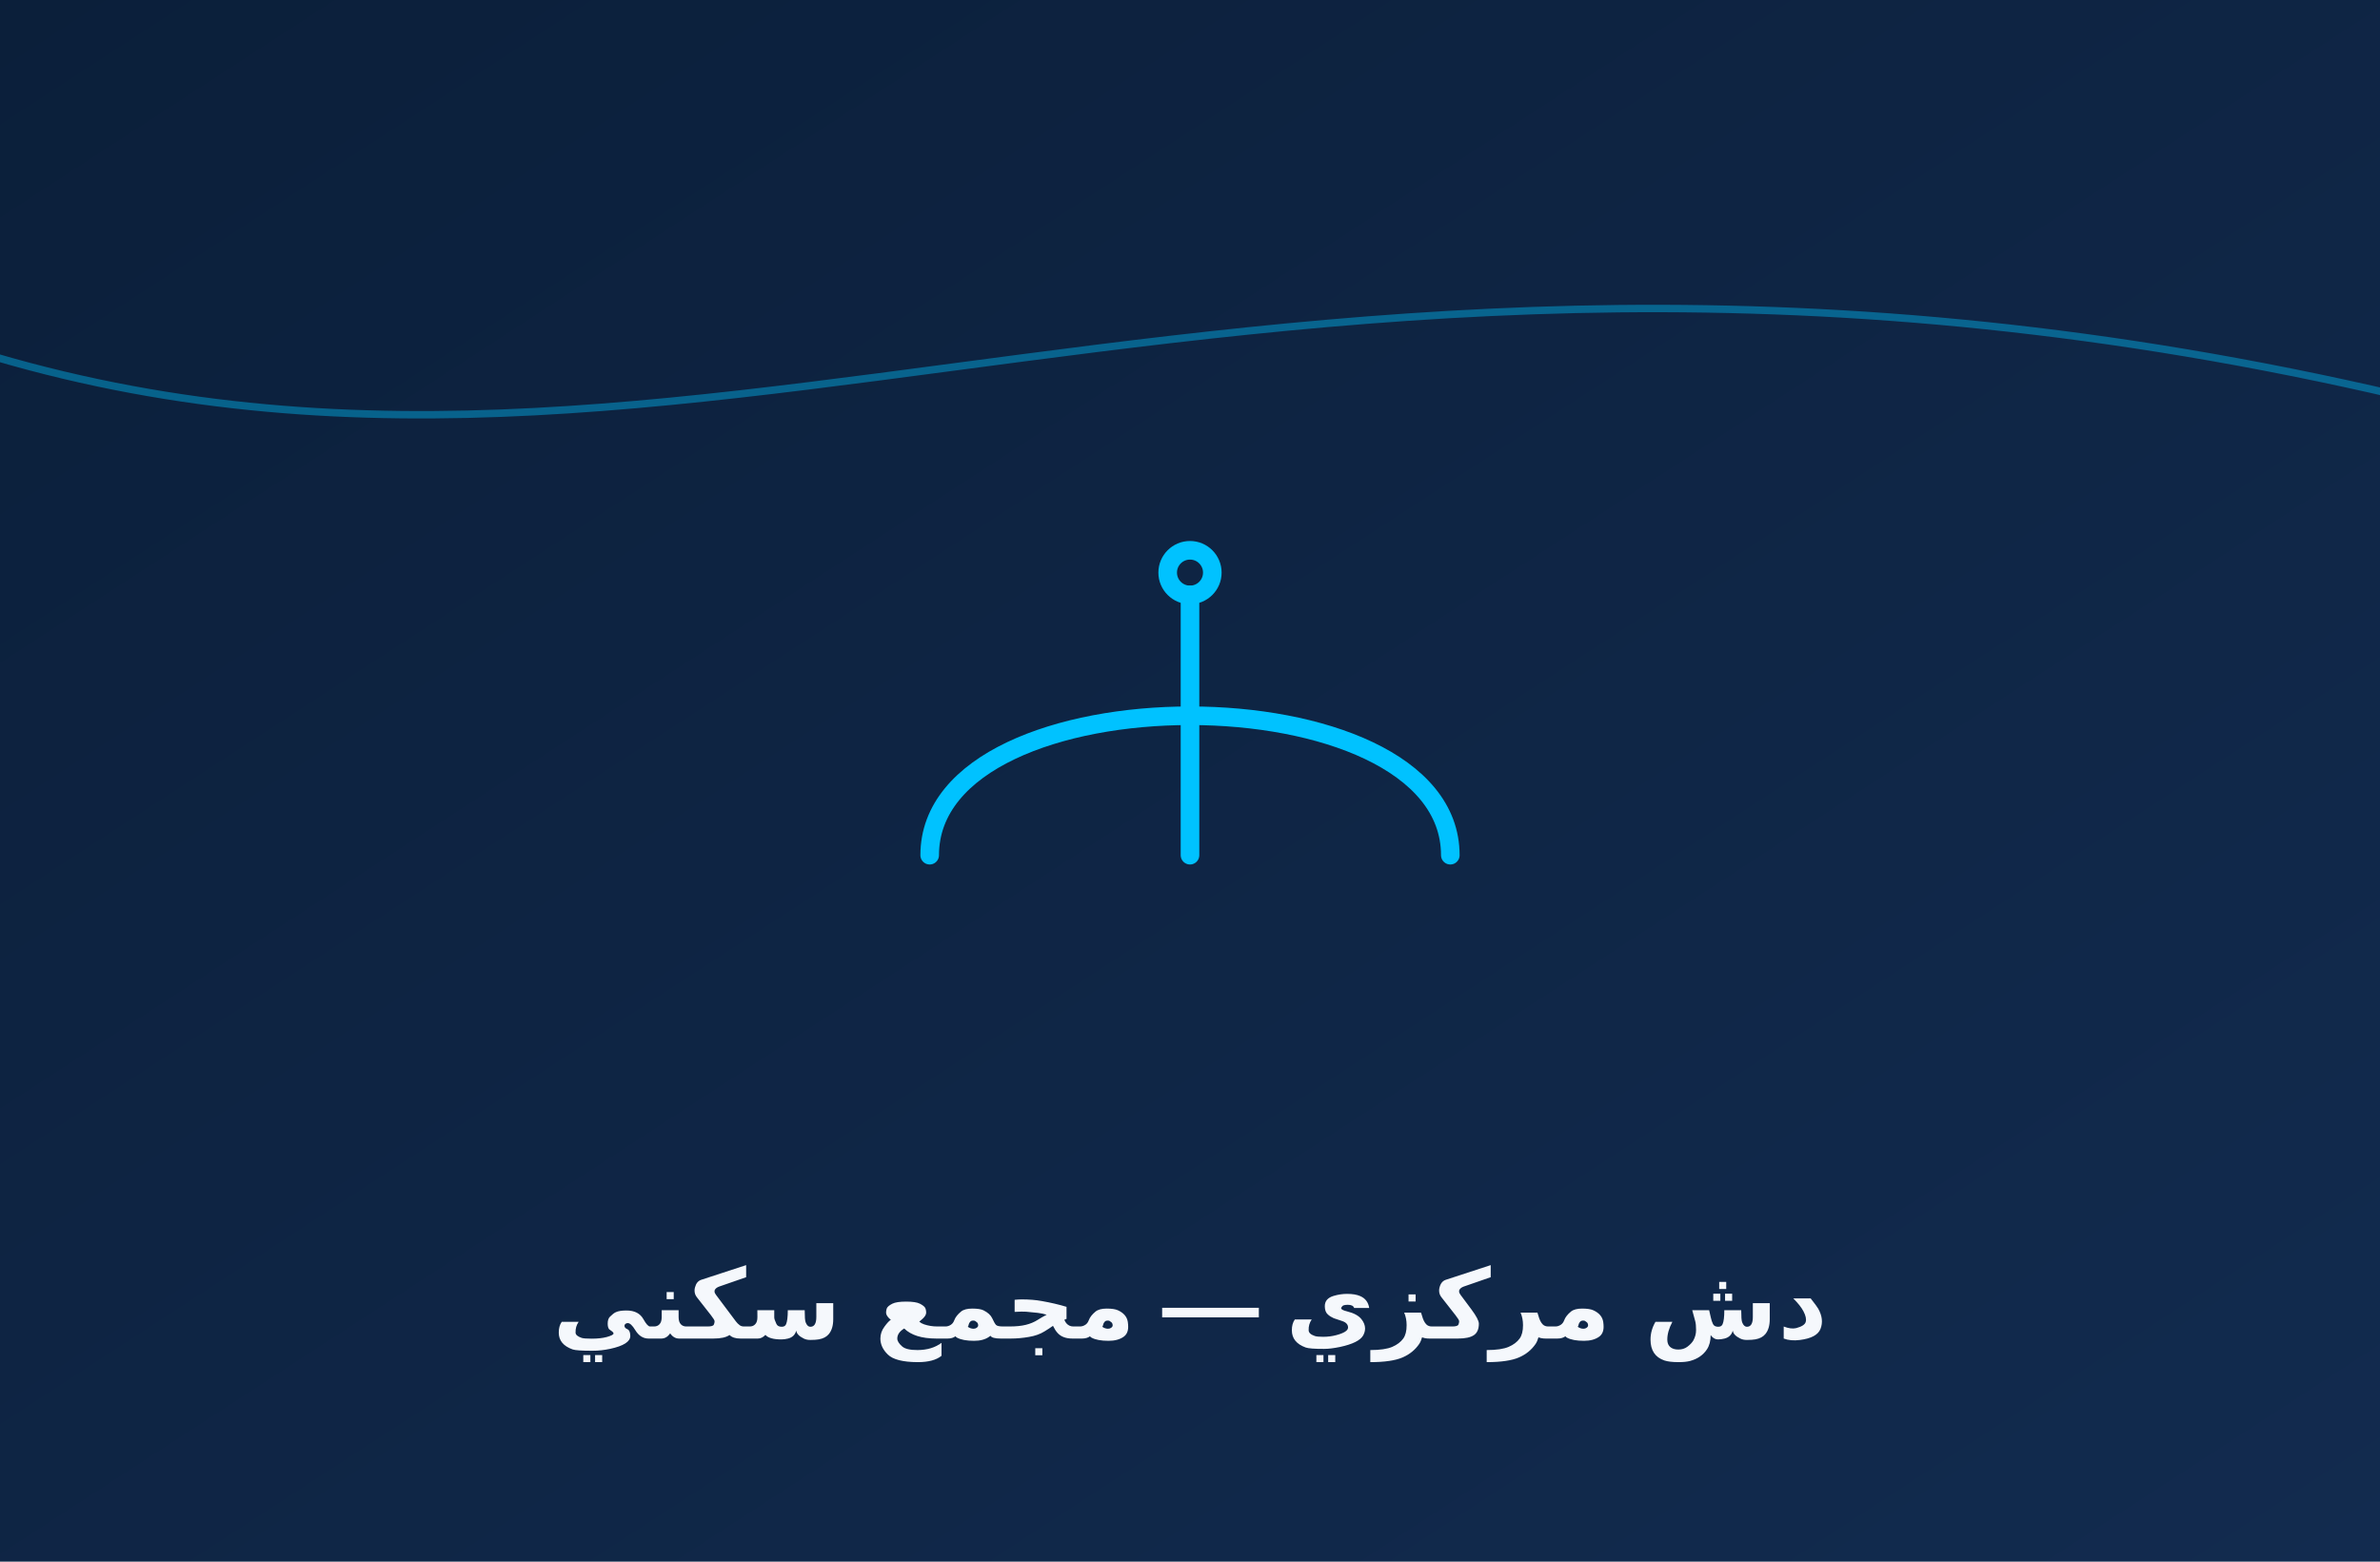
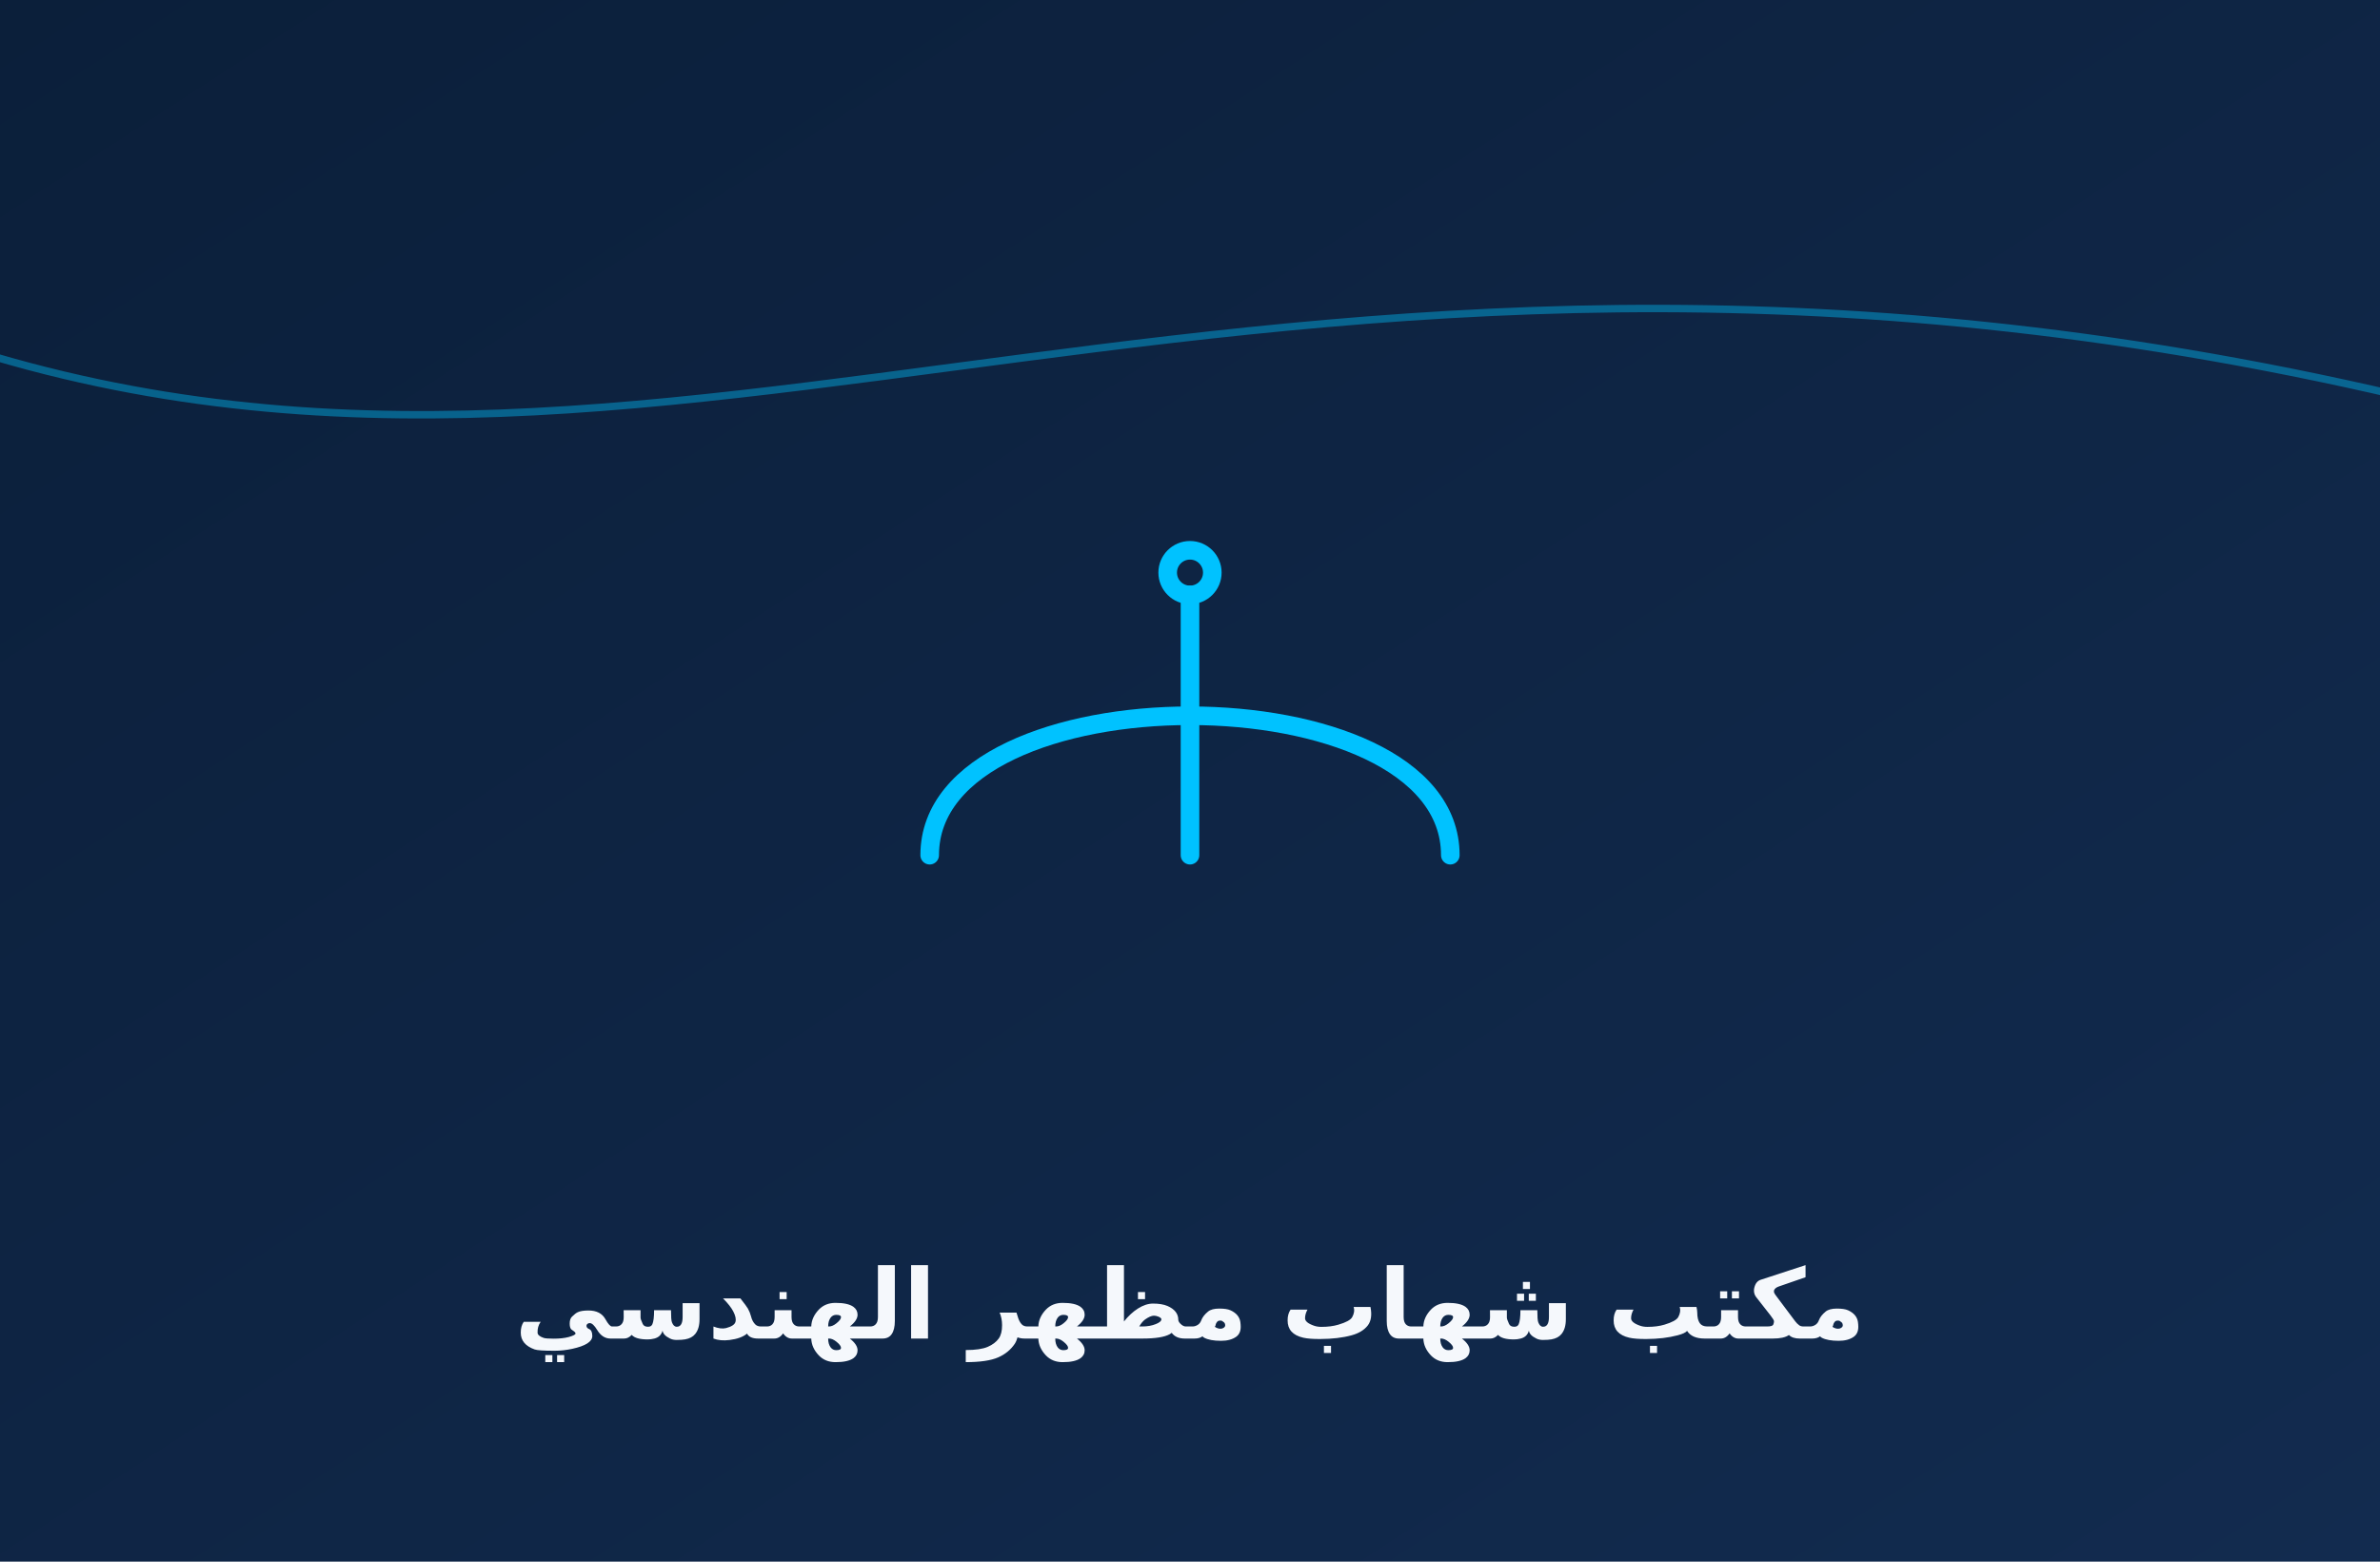
<svg xmlns="http://www.w3.org/2000/svg" viewBox="0 0 640 420" width="640" height="420">
  <defs>
    <linearGradient id="g8" x1="0" y1="0" x2="1" y2="1">
      <stop offset="0%" stop-color="#0B1F3A" />
      <stop offset="100%" stop-color="#122B4F" />
    </linearGradient>
  </defs>
  <rect width="640" height="420" fill="url(#g8)" />
  <g opacity="0.4" stroke="#00C2FF" stroke-width="2" fill="none">
    <path d="M-20 90 C 180 160, 340 30, 660 110" />
  </g>
  <g transform="translate(240,140)" stroke="#00C2FF" stroke-width="5" fill="none" stroke-linecap="round" stroke-linejoin="round">
    <path d="M10 90 C 10 40, 150 40, 150 90" />
    <path d="M80 90 v-70" />
    <circle cx="80" cy="14" r="6" />
  </g>
-   <text x="320" y="360" text-anchor="middle" font-family="'Cairo',Arial,sans-serif" font-size="26" font-weight="800" fill="#F5F8FC">دش مركزي — مجمع سكني</text>
+   <text x="320" y="360" text-anchor="middle" font-family="'Cairo',Arial,sans-serif" font-size="26" font-weight="800" fill="#F5F8FC">مكتب شهاب مظهر الهندسي</text>
</svg>
